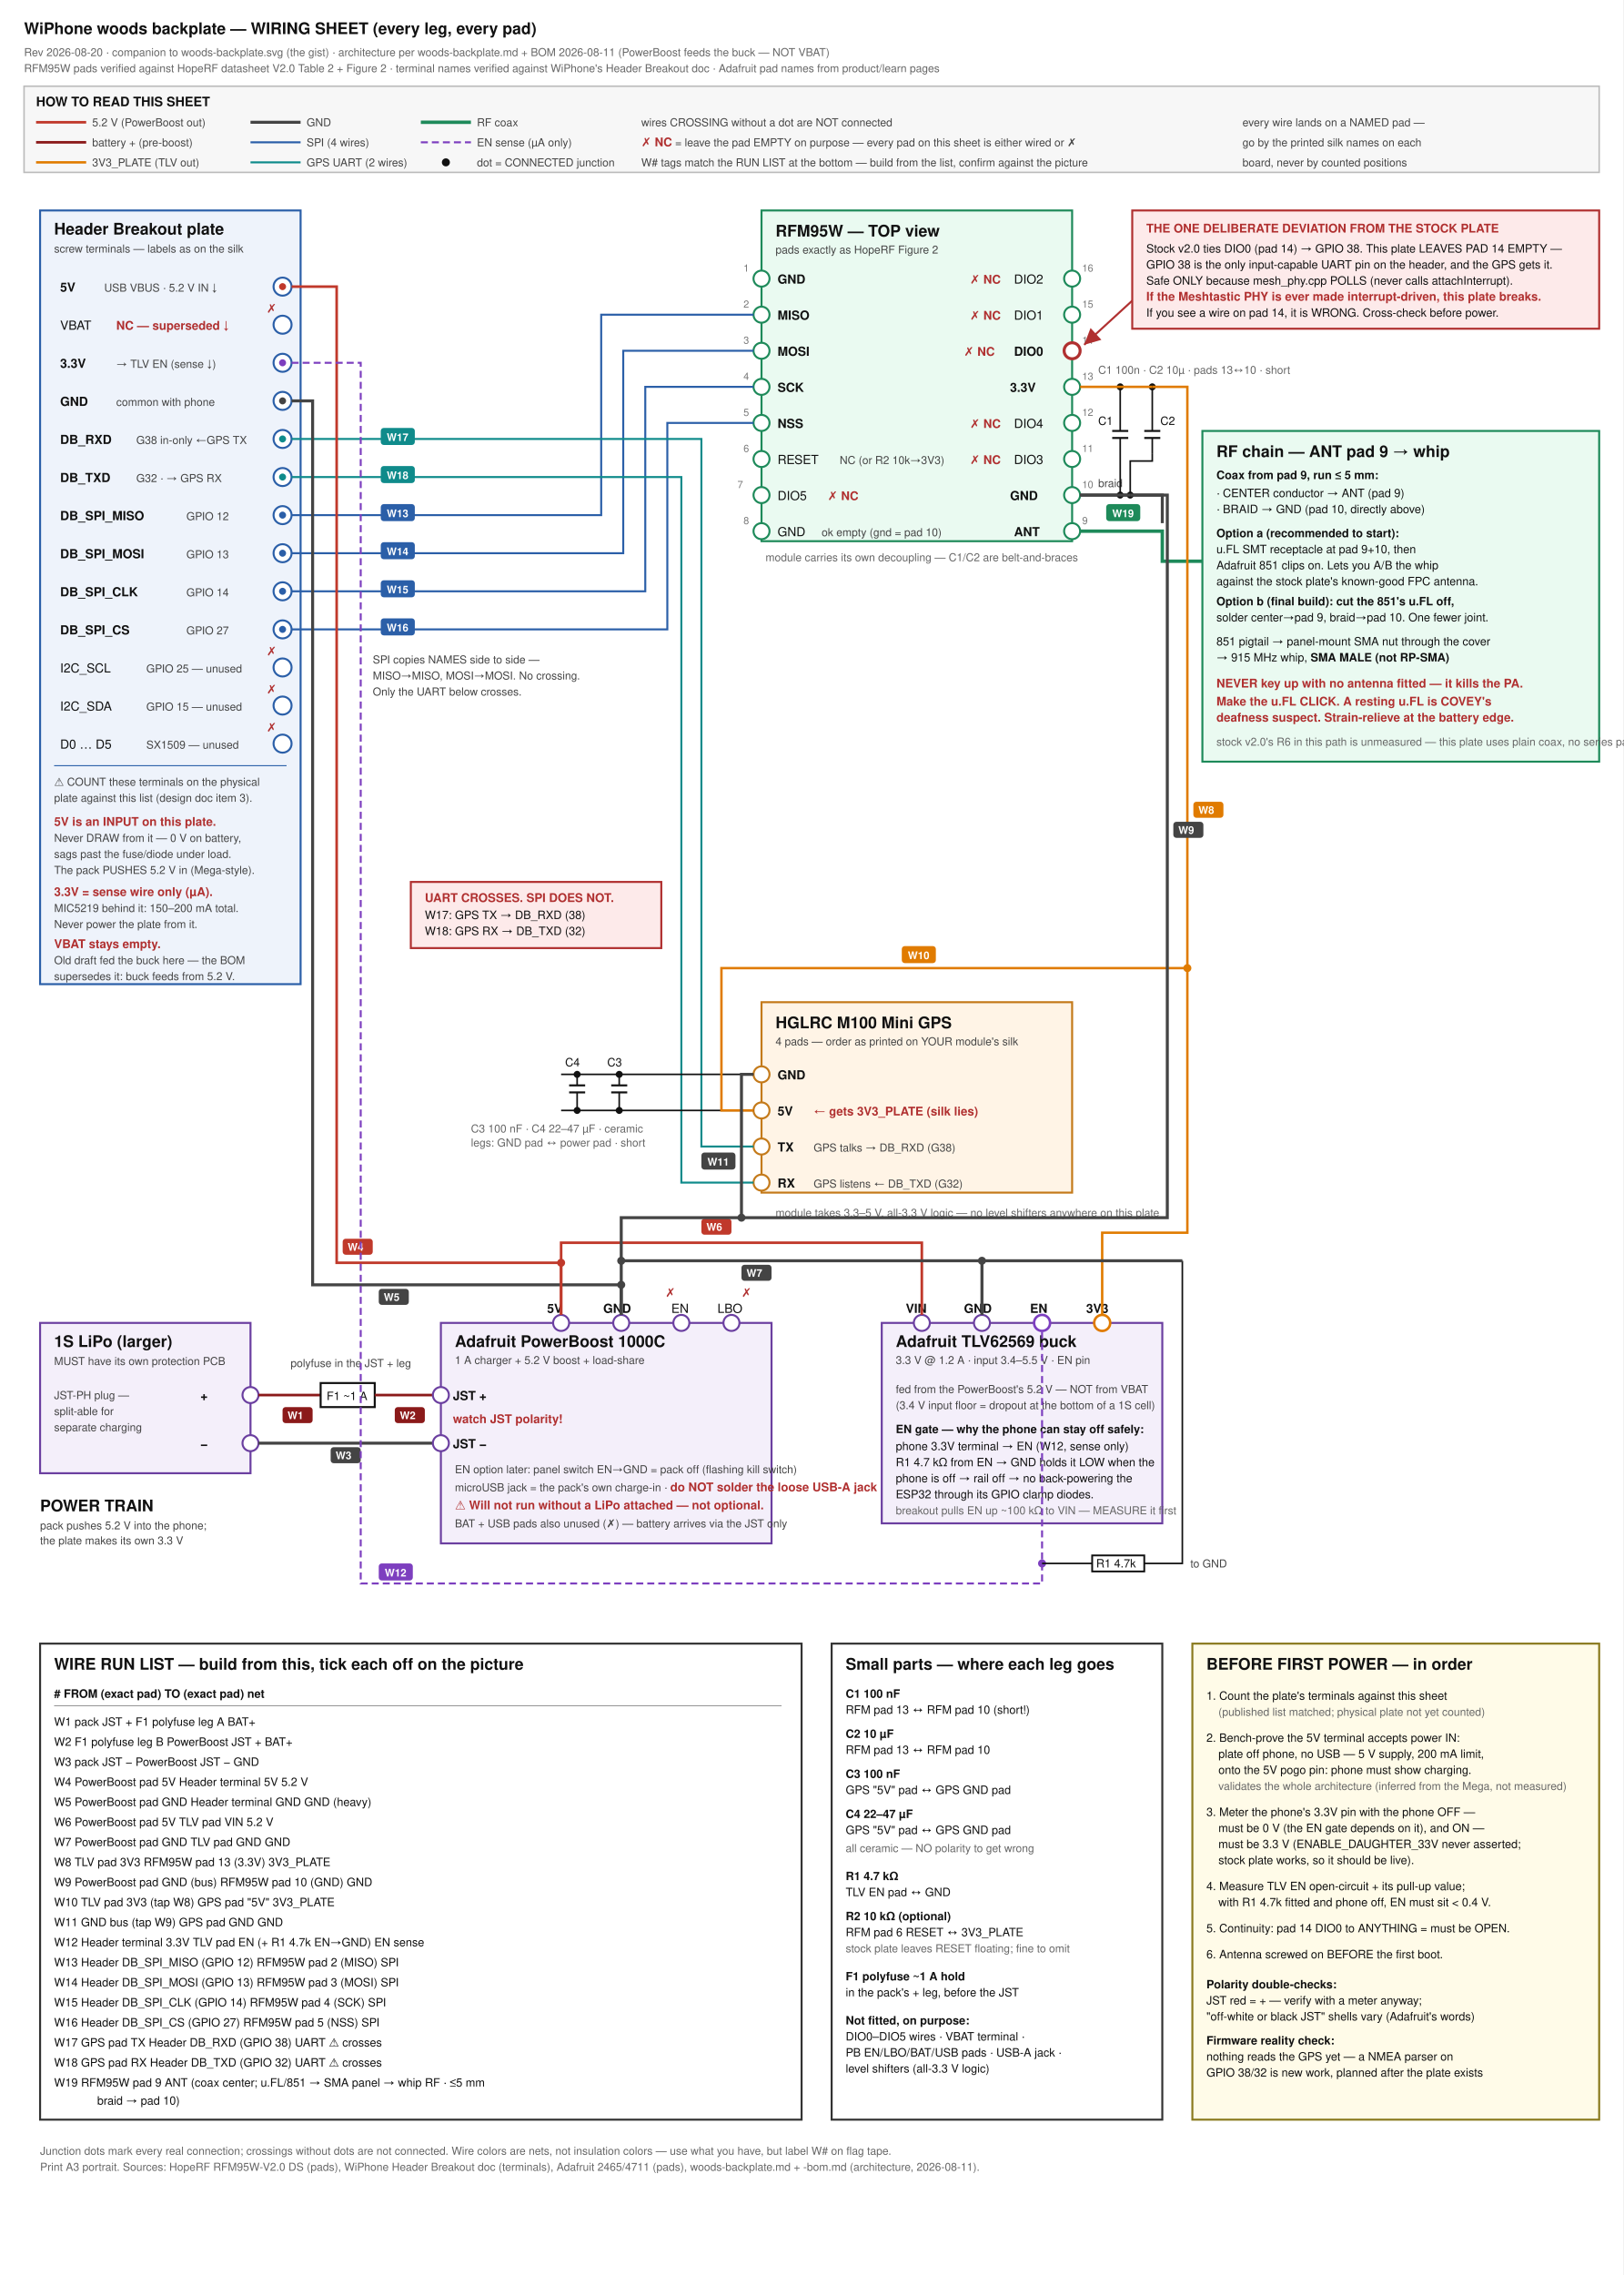
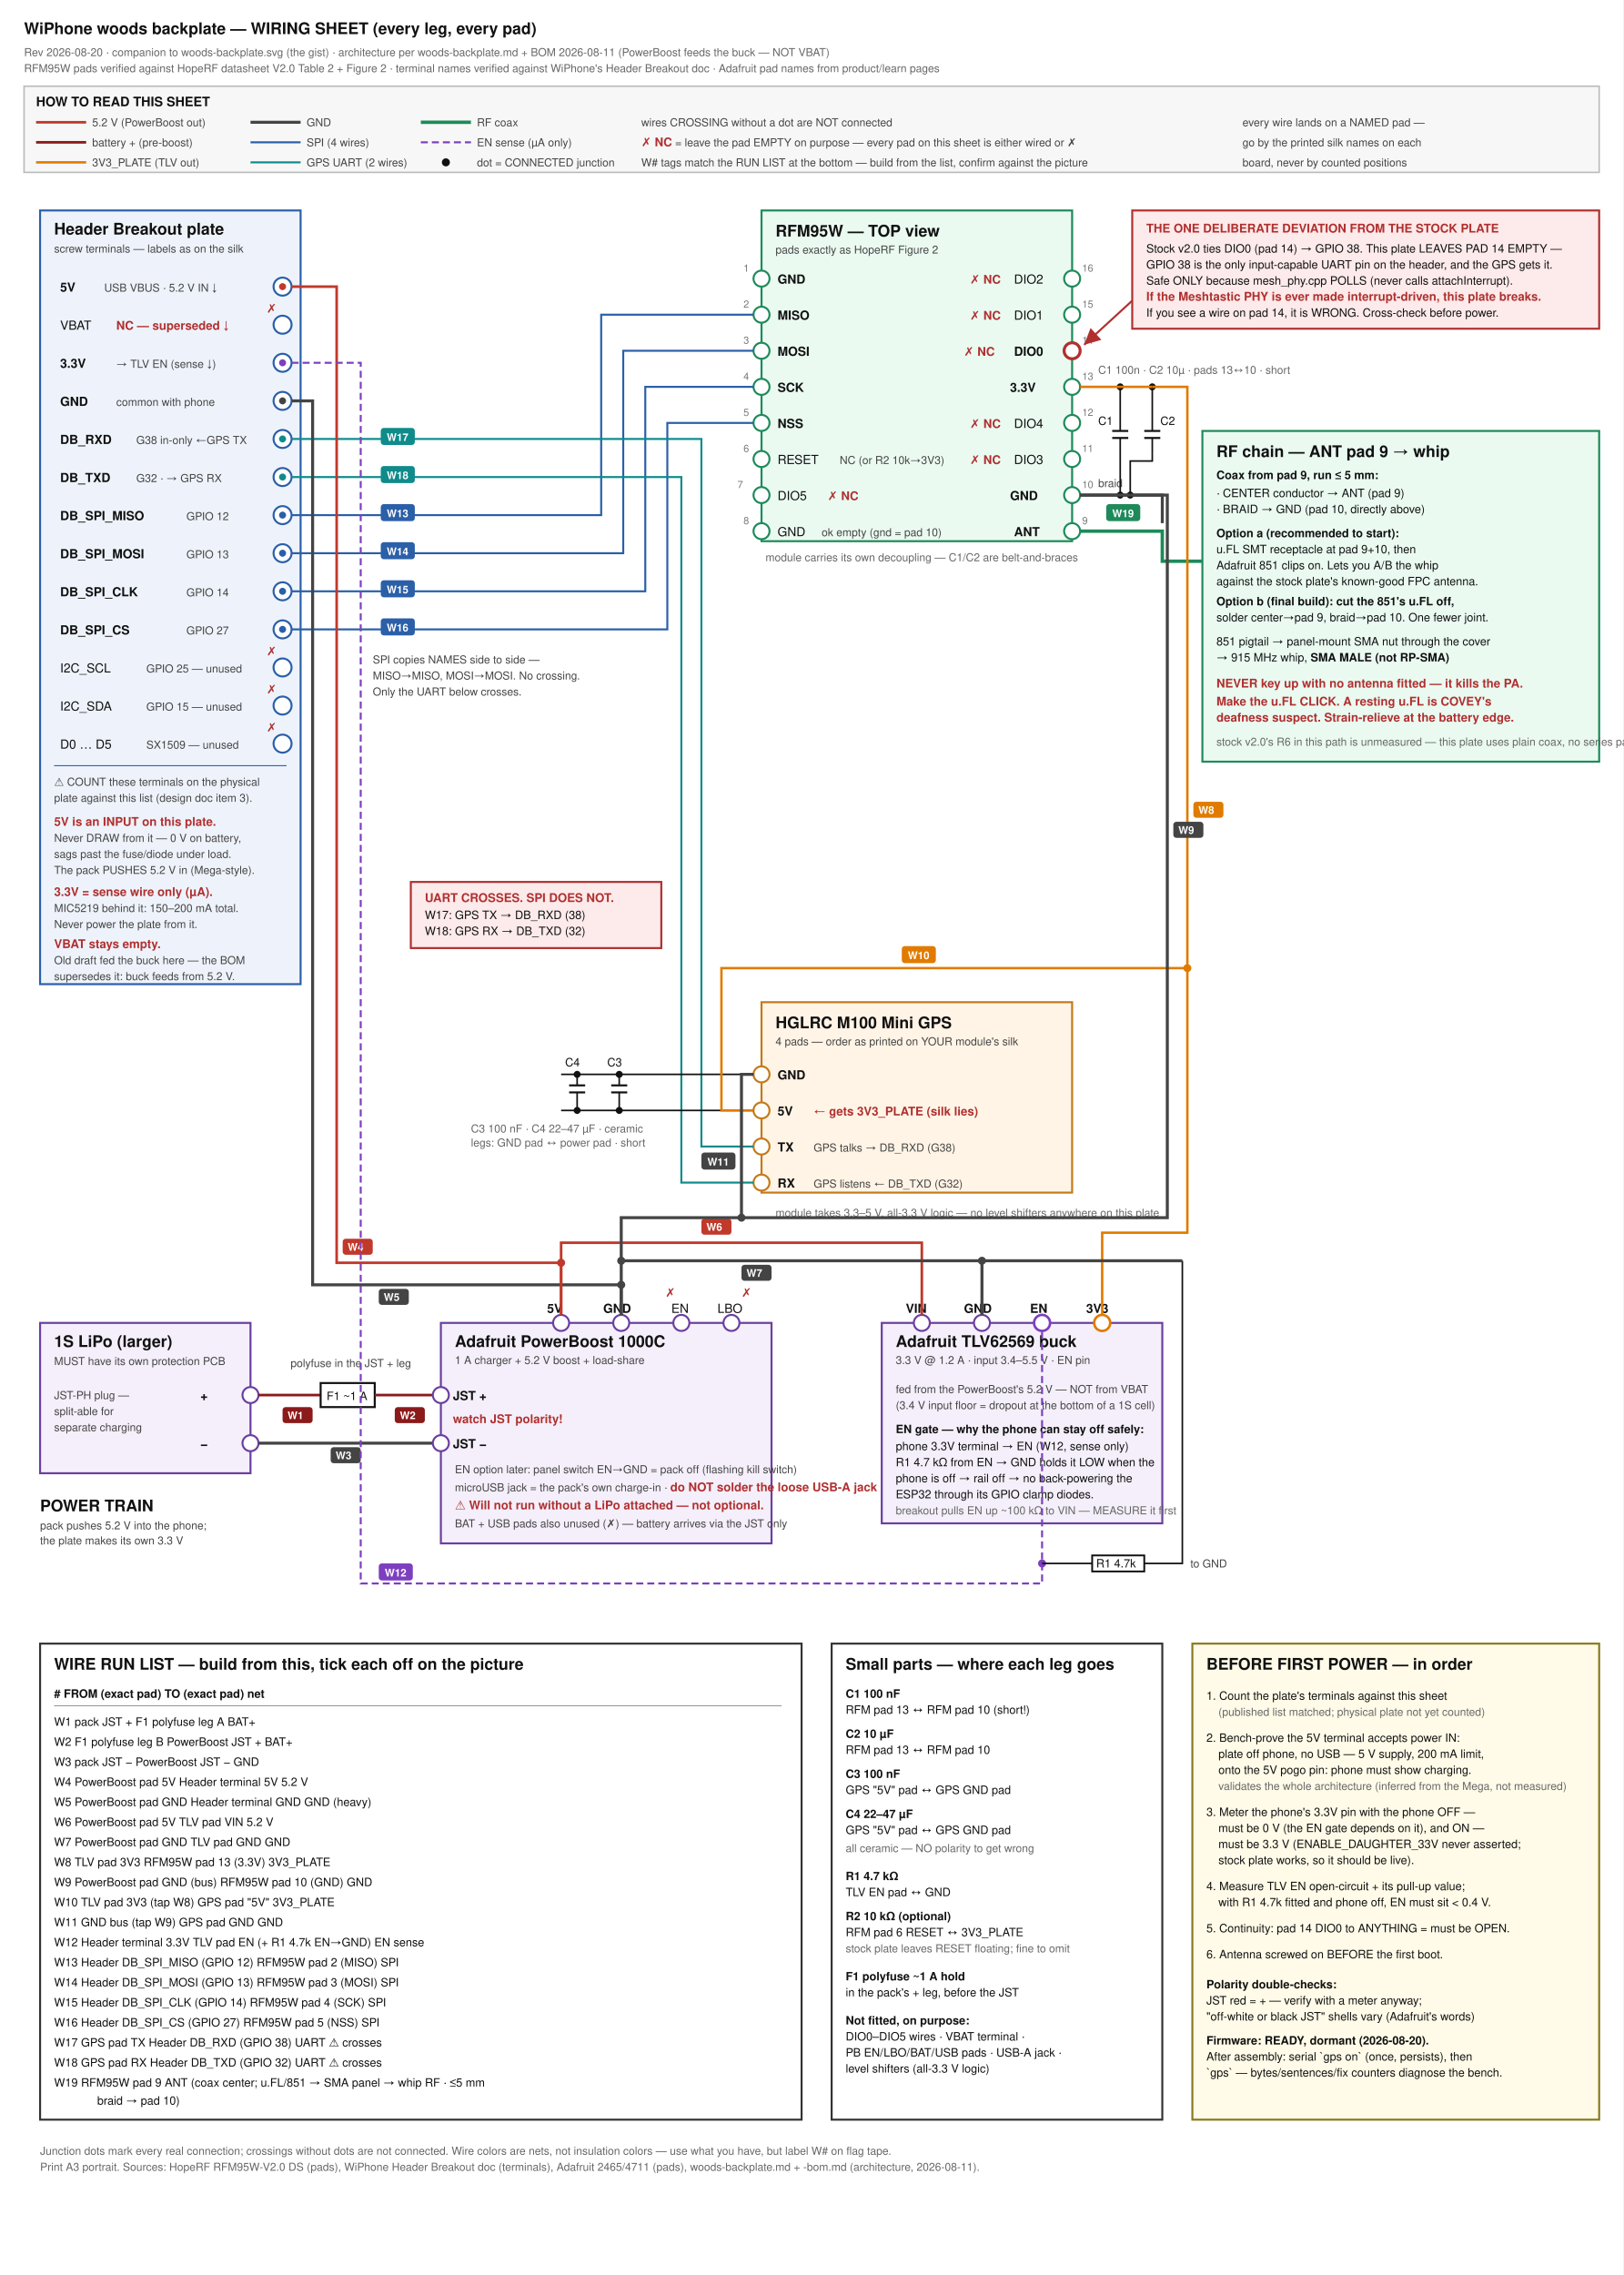
<svg xmlns="http://www.w3.org/2000/svg" viewBox="0 0 1620 2270" font-family="Helvetica,Arial,sans-serif">
  <style>
  .bg{fill:#ffffff}
  .box{fill:#fff;stroke:#333;stroke-width:2}
  .hdr{fill:#eef3fb;stroke:#2b5fa8;stroke-width:2}
  .rf{fill:#eafaf1;stroke:#1e8a5a;stroke-width:2}
  .gps{fill:#fff4e6;stroke:#c47a1a;stroke-width:2}
  .pwr{fill:#f4effa;stroke:#6b3fa0;stroke-width:2}
  .warn{fill:#fdeaea;stroke:#b03030;stroke-width:2}
  .chk{fill:#fffbe8;stroke:#8a7a1e;stroke-width:2}
  .tt{font-size:16px;font-weight:bold;fill:#111}
  .t{font-size:13px;fill:#111}
  .ts{font-size:11px;fill:#444}
  .tw{font-size:12px;fill:#b03030;font-weight:bold}
  .tk{font-size:11.5px;fill:#111}
  .note{font-size:11px;fill:#666}
  .pin{font-size:12.5px;fill:#111}
  .pinno{font-size:10px;fill:#777}
  .wtag{font-size:10.5px;font-weight:bold;fill:#fff}
  .nc{font-size:12px;font-weight:bold;fill:#b03030}
  /* nets */
  .w5v{stroke:#c0392b;stroke-width:2.6;fill:none}
  .wbat{stroke:#8b1a1a;stroke-width:2.6;fill:none}
  .w33{stroke:#e07b00;stroke-width:2.4;fill:none}
  .wgnd{stroke:#444;stroke-width:3;fill:none}
  .wspi{stroke:#2b5fa8;stroke-width:2;fill:none}
  .wuart{stroke:#0f8b8b;stroke-width:2;fill:none}
  .wrf{stroke:#1e8a5a;stroke-width:3.4;fill:none}
  .wen{stroke:#7d3fbf;stroke-width:2;fill:none;stroke-dasharray:7 4}
  .leg{stroke:#111;stroke-width:1.6;fill:none}
</style>
  <rect x="0" y="0" width="1620" height="2270" class="bg" />
  <text x="24" y="34" class="tt" font-size="21">WiPhone woods backplate — WIRING SHEET (every leg, every pad)</text>
  <text x="24" y="56" class="note">Rev 2026-08-20 · companion to woods-backplate.svg (the gist) · architecture per woods-backplate.md + BOM 2026-08-11 (PowerBoost feeds the buck — NOT VBAT)</text>
  <text x="24" y="72" class="note">RFM95W pads verified against HopeRF datasheet V2.0 Table 2 + Figure 2 · terminal names verified against WiPhone's Header Breakout doc · Adafruit pad names from product/learn pages</text>
  <rect x="24" y="86" width="1572" height="86" fill="#f7f7f7" stroke="#bbb" stroke-width="1.5" />
  <text x="36" y="106" class="t" font-weight="bold">HOW TO READ THIS SHEET</text>
  <line x1="36" y1="122" x2="86" y2="122" class="w5v" />
  <text x="92" y="126" class="ts">5.2 V (PowerBoost out)</text>
  <line x1="36" y1="142" x2="86" y2="142" class="wbat" />
  <text x="92" y="146" class="ts">battery + (pre-boost)</text>
  <line x1="36" y1="162" x2="86" y2="162" class="w33" />
  <text x="92" y="166" class="ts">3V3_PLATE (TLV out)</text>
  <line x1="250" y1="122" x2="300" y2="122" class="wgnd" />
  <text x="306" y="126" class="ts">GND</text>
  <line x1="250" y1="142" x2="300" y2="142" class="wspi" />
  <text x="306" y="146" class="ts">SPI (4 wires)</text>
  <line x1="250" y1="162" x2="300" y2="162" class="wuart" />
  <text x="306" y="166" class="ts">GPS UART (2 wires)</text>
  <line x1="420" y1="122" x2="470" y2="122" class="wrf" />
  <text x="476" y="126" class="ts">RF coax</text>
  <line x1="420" y1="142" x2="470" y2="142" class="wen" />
  <text x="476" y="146" class="ts">EN sense (µA only)</text>
  <circle cx="445" cy="162" r="4" fill="#111" />
  <text x="476" y="166" class="ts">dot = CONNECTED junction</text>
  <text x="640" y="126" class="ts">wires CROSSING without a dot are NOT connected</text>
  <text x="640" y="146" class="ts">
    <tspan class="nc">✗ NC</tspan> = leave the pad EMPTY on purpose — every pad on this sheet is either wired or ✗</text>
  <text x="640" y="166" class="ts">W# tags match the RUN LIST at the bottom — build from the list, confirm against the picture</text>
  <text x="1240" y="126" class="ts">every wire lands on a NAMED pad —</text>
  <text x="1240" y="146" class="ts">go by the printed silk names on each</text>
  <text x="1240" y="166" class="ts">board, never by counted positions</text>
  <rect x="40" y="210" width="260" height="772" class="hdr" />
  <text x="54" y="234" class="tt">Header Breakout plate</text>
  <text x="54" y="252" class="ts">screw terminals — labels as on the silk</text>
  <g>
    <circle cx="282" cy="286" r="9" fill="#fff" stroke="#2b5fa8" stroke-width="2" />
    <circle cx="282" cy="286" r="3.5" fill="#c0392b" />
    <text x="60" y="291" class="pin" font-weight="bold">5V</text>
    <text x="104" y="291" class="ts">USB VBUS · 5.2 V IN ↓</text>
    <circle cx="282" cy="324" r="9" fill="#fff" stroke="#2b5fa8" stroke-width="2" />
    <text x="266" y="312" class="nc">✗</text>
    <text x="60" y="329" class="pin">VBAT</text>
    <text x="116" y="329" class="tw">NC — superseded ↓</text>
    <circle cx="282" cy="362" r="9" fill="#fff" stroke="#2b5fa8" stroke-width="2" />
    <circle cx="282" cy="362" r="3.5" fill="#7d3fbf" />
    <text x="60" y="367" class="pin" font-weight="bold">3.3V</text>
    <text x="116" y="367" class="ts">→ TLV EN (sense ↓)</text>
    <circle cx="282" cy="400" r="9" fill="#fff" stroke="#2b5fa8" stroke-width="2" />
    <circle cx="282" cy="400" r="3.5" fill="#444" />
    <text x="60" y="405" class="pin" font-weight="bold">GND</text>
    <text x="116" y="405" class="ts">common with phone</text>
    <circle cx="282" cy="438" r="9" fill="#fff" stroke="#2b5fa8" stroke-width="2" />
    <circle cx="282" cy="438" r="3.5" fill="#0f8b8b" />
    <text x="60" y="443" class="pin" font-weight="bold">DB_RXD</text>
    <text x="136" y="443" class="ts">G38 in-only ←GPS TX</text>
    <circle cx="282" cy="476" r="9" fill="#fff" stroke="#2b5fa8" stroke-width="2" />
    <circle cx="282" cy="476" r="3.5" fill="#0f8b8b" />
    <text x="60" y="481" class="pin" font-weight="bold">DB_TXD</text>
    <text x="136" y="481" class="ts">G32 · → GPS RX</text>
    <circle cx="282" cy="514" r="9" fill="#fff" stroke="#2b5fa8" stroke-width="2" />
    <circle cx="282" cy="514" r="3.5" fill="#2b5fa8" />
    <text x="60" y="519" class="pin" font-weight="bold">DB_SPI_MISO</text>
    <text x="186" y="519" class="ts">GPIO 12</text>
    <circle cx="282" cy="552" r="9" fill="#fff" stroke="#2b5fa8" stroke-width="2" />
    <circle cx="282" cy="552" r="3.5" fill="#2b5fa8" />
    <text x="60" y="557" class="pin" font-weight="bold">DB_SPI_MOSI</text>
    <text x="186" y="557" class="ts">GPIO 13</text>
    <circle cx="282" cy="590" r="9" fill="#fff" stroke="#2b5fa8" stroke-width="2" />
    <circle cx="282" cy="590" r="3.5" fill="#2b5fa8" />
    <text x="60" y="595" class="pin" font-weight="bold">DB_SPI_CLK</text>
    <text x="186" y="595" class="ts">GPIO 14</text>
    <circle cx="282" cy="628" r="9" fill="#fff" stroke="#2b5fa8" stroke-width="2" />
    <circle cx="282" cy="628" r="3.5" fill="#2b5fa8" />
    <text x="60" y="633" class="pin" font-weight="bold">DB_SPI_CS</text>
    <text x="186" y="633" class="ts">GPIO 27</text>
    <circle cx="282" cy="666" r="9" fill="#fff" stroke="#2b5fa8" stroke-width="2" />
    <text x="266" y="654" class="nc">✗</text>
    <text x="60" y="671" class="pin">I2C_SCL</text>
    <text x="146" y="671" class="ts">GPIO 25 — unused</text>
    <circle cx="282" cy="704" r="9" fill="#fff" stroke="#2b5fa8" stroke-width="2" />
    <text x="266" y="692" class="nc">✗</text>
    <text x="60" y="709" class="pin">I2C_SDA</text>
    <text x="146" y="709" class="ts">GPIO 15 — unused</text>
    <circle cx="282" cy="742" r="9" fill="#fff" stroke="#2b5fa8" stroke-width="2" />
    <text x="266" y="730" class="nc">✗</text>
    <text x="60" y="747" class="pin">D0 … D5</text>
    <text x="146" y="747" class="ts">SX1509 — unused</text>
  </g>
  <line x1="54" y1="764" x2="286" y2="764" stroke="#2b5fa8" stroke-width="1" />
  <text x="54" y="784" class="ts">⚠ COUNT these terminals on the physical</text>
  <text x="54" y="800" class="ts">plate against this list (design doc item 3).</text>
  <text x="54" y="824" class="tw">5V is an INPUT on this plate.</text>
  <text x="54" y="840" class="ts">Never DRAW from it — 0 V on battery,</text>
  <text x="54" y="856" class="ts">sags past the fuse/diode under load.</text>
  <text x="54" y="872" class="ts">The pack PUSHES 5.2 V in (Mega-style).</text>
  <text x="54" y="894" class="tw">3.3V = sense wire only (µA).</text>
  <text x="54" y="910" class="ts">MIC5219 behind it: 150–200 mA total.</text>
  <text x="54" y="926" class="ts">Never power the plate from it.</text>
  <text x="54" y="946" class="tw">VBAT stays empty.</text>
  <text x="54" y="962" class="ts">Old draft fed the buck here — the BOM</text>
  <text x="54" y="978" class="ts">supersedes it: buck feeds from 5.2 V.</text>
  <rect x="760" y="210" width="310" height="330" class="rf" />
  <text x="774" y="236" class="tt">RFM95W — TOP view</text>
  <text x="774" y="253" class="ts">pads exactly as HopeRF Figure 2</text>
  <g>
    <circle cx="760" cy="278" r="8" fill="#fff" stroke="#1e8a5a" stroke-width="2" />
    <text x="742" y="271" class="pinno">1</text>
    <text x="776" y="283" class="pin" font-weight="bold">GND</text>
    <circle cx="760" cy="314" r="8" fill="#fff" stroke="#1e8a5a" stroke-width="2" />
    <text x="742" y="307" class="pinno">2</text>
    <text x="776" y="319" class="pin" font-weight="bold">MISO</text>
    <circle cx="760" cy="350" r="8" fill="#fff" stroke="#1e8a5a" stroke-width="2" />
    <text x="742" y="343" class="pinno">3</text>
    <text x="776" y="355" class="pin" font-weight="bold">MOSI</text>
    <circle cx="760" cy="386" r="8" fill="#fff" stroke="#1e8a5a" stroke-width="2" />
    <text x="742" y="379" class="pinno">4</text>
    <text x="776" y="391" class="pin" font-weight="bold">SCK</text>
    <circle cx="760" cy="422" r="8" fill="#fff" stroke="#1e8a5a" stroke-width="2" />
    <text x="742" y="415" class="pinno">5</text>
    <text x="776" y="427" class="pin" font-weight="bold">NSS</text>
    <circle cx="760" cy="458" r="8" fill="#fff" stroke="#1e8a5a" stroke-width="2" />
    <text x="742" y="451" class="pinno">6</text>
    <text x="776" y="463" class="pin">RESET</text>
    <text x="838" y="463" class="ts">NC (or R2 10k→3V3)</text>
    <circle cx="760" cy="494" r="8" fill="#fff" stroke="#1e8a5a" stroke-width="2" />
    <text x="736" y="487" class="pinno">7</text>
    <text x="776" y="499" class="pin">DIO5</text>
    <text x="826" y="499" class="nc">✗ NC</text>
    <circle cx="760" cy="530" r="8" fill="#fff" stroke="#1e8a5a" stroke-width="2" />
    <text x="742" y="523" class="pinno">8</text>
    <text x="776" y="535" class="pin">GND</text>
    <text x="820" y="535" class="ts">ok empty (gnd = pad 10)</text>
  </g>
  <g>
    <circle cx="1070" cy="278" r="8" fill="#fff" stroke="#1e8a5a" stroke-width="2" />
    <text x="1080" y="271" class="pinno">16</text>
    <text x="1012" y="283" class="pin">DIO2</text>
    <text x="968" y="283" class="nc">✗ NC</text>
    <circle cx="1070" cy="314" r="8" fill="#fff" stroke="#1e8a5a" stroke-width="2" />
    <text x="1080" y="307" class="pinno">15</text>
    <text x="1012" y="319" class="pin">DIO1</text>
    <text x="968" y="319" class="nc">✗ NC</text>
    <circle cx="1070" cy="350" r="8" fill="#fff" stroke="#b03030" stroke-width="3" />
    <text x="1080" y="343" class="pinno">14</text>
    <text x="1012" y="355" class="pin" font-weight="bold" fill="#b03030">DIO0</text>
    <text x="962" y="355" class="nc">✗ NC</text>
    <circle cx="1070" cy="386" r="8" fill="#fff" stroke="#1e8a5a" stroke-width="2" />
    <text x="1080" y="379" class="pinno">13</text>
    <text x="1008" y="391" class="pin" font-weight="bold">3.3V</text>
    <circle cx="1070" cy="422" r="8" fill="#fff" stroke="#1e8a5a" stroke-width="2" />
    <text x="1080" y="415" class="pinno">12</text>
    <text x="1012" y="427" class="pin">DIO4</text>
    <text x="968" y="427" class="nc">✗ NC</text>
    <circle cx="1070" cy="458" r="8" fill="#fff" stroke="#1e8a5a" stroke-width="2" />
    <text x="1080" y="451" class="pinno">11</text>
    <text x="1012" y="463" class="pin">DIO3</text>
    <text x="968" y="463" class="nc">✗ NC</text>
    <circle cx="1070" cy="494" r="8" fill="#fff" stroke="#1e8a5a" stroke-width="2" />
    <text x="1080" y="487" class="pinno">10</text>
    <text x="1008" y="499" class="pin" font-weight="bold">GND</text>
    <circle cx="1070" cy="530" r="8" fill="#fff" stroke="#1e8a5a" stroke-width="2" />
    <text x="1080" y="523" class="pinno">9</text>
    <text x="1012" y="535" class="pin" font-weight="bold">ANT</text>
  </g>
  <text x="764" y="560" class="note">module carries its own decoupling — C1/C2 are belt-and-braces</text>
  <rect x="1130" y="210" width="466" height="118" class="warn" />
  <text x="1144" y="232" class="tw">THE ONE DELIBERATE DEVIATION FROM THE STOCK PLATE</text>
  <text x="1144" y="252" class="tk">Stock v2.0 ties DIO0 (pad 14) → GPIO 38. This plate LEAVES PAD 14 EMPTY —</text>
  <text x="1144" y="268" class="tk">GPIO 38 is the only input-capable UART pin on the header, and the GPS gets it.</text>
  <text x="1144" y="284" class="tk">Safe ONLY because mesh_phy.cpp POLLS (never calls attachInterrupt).</text>
  <text x="1144" y="300" class="tw">If the Meshtastic PHY is ever made interrupt-driven, this plate breaks.</text>
  <text x="1144" y="316" class="tk">If you see a wire on pad 14, it is WRONG. Cross-check before power.</text>
  <path d="M1130 300 L1082 344" stroke="#b03030" stroke-width="2" fill="none" marker-end="url(#arr)" />
  <defs>
    <marker id="arr" markerWidth="10" markerHeight="8" refX="8" refY="4" orient="auto">
      <path d="M0,0 L8,4 L0,8 z" fill="#b03030" />
    </marker>
  </defs>
  <g>
    <polyline class="wspi" points="291,514 600,514 600,314 752,314" />
    <polyline class="wspi" points="291,552 622,552 622,350 752,350" />
    <polyline class="wspi" points="291,590 644,590 644,386 752,386" />
    <polyline class="wspi" points="291,628 666,628 666,422 752,422" />
    <rect x="380" y="503" width="34" height="17" rx="3" fill="#2b5fa8" />
    <text x="386" y="516" class="wtag">W13</text>
    <rect x="380" y="541" width="34" height="17" rx="3" fill="#2b5fa8" />
    <text x="386" y="554" class="wtag">W14</text>
    <rect x="380" y="579" width="34" height="17" rx="3" fill="#2b5fa8" />
    <text x="386" y="592" class="wtag">W15</text>
    <rect x="380" y="617" width="34" height="17" rx="3" fill="#2b5fa8" />
    <text x="386" y="630" class="wtag">W16</text>
    <text x="372" y="662" class="ts">SPI copies NAMES side to side —</text>
    <text x="372" y="678" class="ts">MISO→MISO, MOSI→MOSI. No crossing.</text>
    <text x="372" y="694" class="ts">Only the UART below crosses.</text>
  </g>
  <rect x="760" y="1000" width="310" height="190" class="gps" />
  <text x="774" y="1026" class="tt">HGLRC M100 Mini GPS</text>
  <text x="774" y="1043" class="ts">4 pads — order as printed on YOUR module's silk</text>
  <g>
    <circle cx="760" cy="1072" r="8" fill="#fff" stroke="#c47a1a" stroke-width="2" />
    <text x="776" y="1077" class="pin" font-weight="bold">GND</text>
    <circle cx="760" cy="1108" r="8" fill="#fff" stroke="#c47a1a" stroke-width="2" />
    <text x="776" y="1113" class="pin" font-weight="bold">5V</text>
    <text x="812" y="1113" class="tw">← gets 3V3_PLATE (silk lies)</text>
    <circle cx="760" cy="1144" r="8" fill="#fff" stroke="#c47a1a" stroke-width="2" />
    <text x="776" y="1149" class="pin" font-weight="bold">TX</text>
    <text x="812" y="1149" class="ts">GPS talks → DB_RXD (G38)</text>
    <circle cx="760" cy="1180" r="8" fill="#fff" stroke="#c47a1a" stroke-width="2" />
    <text x="776" y="1185" class="pin" font-weight="bold">RX</text>
    <text x="812" y="1185" class="ts">GPS listens ← DB_TXD (G32)</text>
  </g>
  <text x="774" y="1214" class="note">module takes 3.3–5 V, all-3.3 V logic — no level shifters anywhere on this plate</text>
  <g>
    <polyline class="wuart" points="291,438 700,438 700,1144 752,1144" />
    <polyline class="wuart" points="291,476 680,476 680,1180 752,1180" />
    <rect x="380" y="427" width="34" height="17" rx="3" fill="#0f8b8b" />
    <text x="386" y="440" class="wtag">W17</text>
    <rect x="380" y="465" width="34" height="17" rx="3" fill="#0f8b8b" />
    <text x="386" y="478" class="wtag">W18</text>
    <rect x="410" y="880" width="250" height="66" class="warn" />
    <text x="424" y="900" class="tw">UART CROSSES. SPI DOES NOT.</text>
    <text x="424" y="917" class="tk">W17: GPS TX → DB_RXD (38)</text>
    <text x="424" y="933" class="tk">W18: GPS RX → DB_TXD (32)</text>
  </g>
  <g>
    <line x1="752" y1="1072" x2="560" y2="1072" class="leg" />
    <line x1="752" y1="1108" x2="560" y2="1108" class="leg" />
    <line x1="618" y1="1072" x2="618" y2="1083" class="leg" />
    <line x1="610" y1="1083" x2="626" y2="1083" stroke="#111" stroke-width="2" />
    <line x1="610" y1="1090" x2="626" y2="1090" stroke="#111" stroke-width="2" />
    <line x1="618" y1="1090" x2="618" y2="1108" class="leg" />
    <text x="606" y="1064" class="tk">C3</text>
    <line x1="576" y1="1072" x2="576" y2="1083" class="leg" />
    <line x1="568" y1="1083" x2="584" y2="1083" stroke="#111" stroke-width="2" />
    <line x1="568" y1="1090" x2="584" y2="1090" stroke="#111" stroke-width="2" />
    <line x1="576" y1="1090" x2="576" y2="1108" class="leg" />
    <text x="564" y="1064" class="tk">C4</text>
    <circle cx="618" cy="1072" r="3.5" fill="#111" />
    <circle cx="618" cy="1108" r="3.5" fill="#111" />
    <circle cx="576" cy="1072" r="3.5" fill="#111" />
    <circle cx="576" cy="1108" r="3.5" fill="#111" />
    <text x="470" y="1130" class="note">C3 100 nF · C4 22–47 µF · ceramic</text>
    <text x="470" y="1144" class="note">legs: GND pad ↔ power pad · short</text>
  </g>
  <rect x="1200" y="430" width="396" height="330" class="rf" />
  <text x="1214" y="456" class="tt">RF chain — ANT pad 9 → whip</text>
  <text x="1214" y="478" class="tk" font-weight="bold">Coax from pad 9, run ≤ 5 mm:</text>
  <text x="1214" y="496" class="tk">· CENTER conductor → ANT (pad 9)</text>
  <text x="1214" y="512" class="tk">· BRAID → GND (pad 10, directly above)</text>
  <text x="1214" y="536" class="tk" font-weight="bold">Option a (recommended to start):</text>
  <text x="1214" y="552" class="tk">u.FL SMT receptacle at pad 9+10, then</text>
  <text x="1214" y="568" class="tk">Adafruit 851 clips on. Lets you A/B the whip</text>
  <text x="1214" y="584" class="tk">against the stock plate's known-good FPC antenna.</text>
  <text x="1214" y="604" class="tk" font-weight="bold">Option b (final build): cut the 851's u.FL off,</text>
  <text x="1214" y="620" class="tk">solder center→pad 9, braid→pad 10. One fewer joint.</text>
  <text x="1214" y="644" class="tk">851 pigtail → panel-mount SMA nut through the cover</text>
  <text x="1214" y="660" class="tk">→ 915 MHz whip, <tspan font-weight="bold">SMA MALE (not RP-SMA)</tspan>
  </text>
  <text x="1214" y="686" class="tw">NEVER key up with no antenna fitted — it kills the PA.</text>
  <text x="1214" y="704" class="tw">Make the u.FL CLICK. A resting u.FL is COVEY's</text>
  <text x="1214" y="720" class="tw">deafness suspect. Strain-relieve at the battery edge.</text>
  <text x="1214" y="744" class="note">stock v2.0's R6 in this path is unmeasured — this plate uses plain coax, no series part</text>
  <polyline class="wrf" points="1078,530 1160,530 1160,560 1200,560" />
  <rect x="1104" y="503" width="34" height="17" rx="3" fill="#1e8a5a" />
  <text x="1110" y="516" class="wtag">W19</text>
  <polyline class="wgnd" points="1078,494 1160,494 1160,522" />
  <text x="1096" y="486" class="ts">braid</text>
  <g>
    <line x1="1078" y1="386" x2="1150" y2="386" class="leg" />
    <line x1="1078" y1="494" x2="1128" y2="494" class="leg" />
    <line x1="1118" y1="386" x2="1118" y2="430" class="leg" />
    <line x1="1110" y1="430" x2="1126" y2="430" stroke="#111" stroke-width="2" />
    <line x1="1110" y1="437" x2="1126" y2="437" stroke="#111" stroke-width="2" />
    <line x1="1118" y1="437" x2="1118" y2="494" class="leg" />
    <text x="1096" y="424" class="tk">C1</text>
    <line x1="1150" y1="386" x2="1150" y2="430" class="leg" />
    <line x1="1142" y1="430" x2="1158" y2="430" stroke="#111" stroke-width="2" />
    <line x1="1142" y1="437" x2="1158" y2="437" stroke="#111" stroke-width="2" />
    <line x1="1150" y1="437" x2="1150" y2="453" class="leg" />
    <polyline class="leg" points="1150,453 1150,460 1128,460 1128,494" />
    <text x="1158" y="424" class="tk">C2</text>
    <circle cx="1118" cy="386" r="3.5" fill="#111" />
    <circle cx="1150" cy="386" r="3.5" fill="#111" />
    <circle cx="1118" cy="494" r="3.5" fill="#111" />
    <circle cx="1128" cy="494" r="3.5" fill="#111" />
    <text x="1096" y="373" class="note">C1 100n · C2 10µ · pads 13↔10 · short</text>
  </g>
  <rect x="40" y="1320" width="210" height="150" class="pwr" />
  <text x="54" y="1344" class="tt">1S LiPo (larger)</text>
  <text x="54" y="1362" class="ts">MUST have its own protection PCB</text>
  <circle cx="250" cy="1392" r="8" fill="#fff" stroke="#6b3fa0" stroke-width="2" />
  <text x="200" y="1397" class="pin" font-weight="bold" fill="#8b1a1a">+</text>
  <circle cx="250" cy="1440" r="8" fill="#fff" stroke="#6b3fa0" stroke-width="2" />
  <text x="200" y="1445" class="pin" font-weight="bold">−</text>
  <text x="54" y="1396" class="ts">JST-PH plug —</text>
  <text x="54" y="1412" class="ts">split-able for</text>
  <text x="54" y="1428" class="ts">separate charging</text>
  <text x="40" y="1508" class="tt">POWER TRAIN</text>
  <text x="40" y="1526" class="ts">pack pushes 5.2 V into the phone;</text>
  <text x="40" y="1541" class="ts">the plate makes its own 3.3 V</text>
  <g>
    <polyline class="wbat" points="258,1392 320,1392" />
    <rect x="320" y="1380" width="54" height="24" fill="#fff" stroke="#111" stroke-width="2" />
    <text x="326" y="1397" class="tk">F1 ~1 A</text>
    <polyline class="wbat" points="374,1392 440,1392" />
    <text x="290" y="1364" class="ts">polyfuse in the JST + leg</text>
    <rect x="282" y="1404" width="30" height="16" rx="3" fill="#8b1a1a" />
    <text x="287" y="1416" class="wtag">W1</text>
    <rect x="394" y="1404" width="30" height="16" rx="3" fill="#8b1a1a" />
    <text x="399" y="1416" class="wtag">W2</text>
  </g>
  <polyline class="wgnd" points="258,1440 440,1440" />
  <rect x="330" y="1444" width="30" height="16" rx="3" fill="#444" />
  <text x="335" y="1456" class="wtag">W3</text>
  <rect x="440" y="1320" width="330" height="220" class="pwr" />
  <text x="454" y="1344" class="tt">Adafruit PowerBoost 1000C</text>
  <text x="454" y="1361" class="ts">1 A charger + 5.2 V boost + load-share</text>
  <circle cx="440" cy="1392" r="8" fill="#fff" stroke="#6b3fa0" stroke-width="2" />
  <text x="452" y="1397" class="pin" font-weight="bold">JST +</text>
  <circle cx="440" cy="1440" r="8" fill="#fff" stroke="#6b3fa0" stroke-width="2" />
  <text x="452" y="1445" class="pin" font-weight="bold">JST −</text>
  <text x="452" y="1420" class="tw">watch JST polarity!</text>
  <circle cx="560" cy="1320" r="8" fill="#fff" stroke="#6b3fa0" stroke-width="2" />
  <text x="546" y="1310" class="pin" font-weight="bold">5V</text>
  <circle cx="620" cy="1320" r="8" fill="#fff" stroke="#6b3fa0" stroke-width="2" />
  <text x="602" y="1310" class="pin" font-weight="bold">GND</text>
  <circle cx="680" cy="1320" r="8" fill="#fff" stroke="#6b3fa0" stroke-width="2" />
  <text x="670" y="1310" class="pin">EN</text>
  <text x="664" y="1294" class="nc">✗</text>
  <circle cx="730" cy="1320" r="8" fill="#fff" stroke="#6b3fa0" stroke-width="2" />
  <text x="716" y="1310" class="pin">LBO</text>
  <text x="740" y="1294" class="nc">✗</text>
  <text x="454" y="1470" class="ts">EN option later: panel switch EN→GND = pack off (flashing kill switch)</text>
  <text x="454" y="1488" class="ts">microUSB jack = the pack's own charge-in · <tspan class="tw">do NOT solder the loose USB-A jack</tspan>
  </text>
  <text x="454" y="1506" class="tw">⚠ Will not run without a LiPo attached — not optional.</text>
  <text x="454" y="1524" class="ts">BAT + USB pads also unused (✗) — battery arrives via the JST only</text>
  <rect x="880" y="1320" width="280" height="200" class="pwr" />
  <text x="894" y="1344" class="tt">Adafruit TLV62569 buck</text>
  <text x="894" y="1361" class="ts">3.3 V @ 1.2 A · input 3.4–5.5 V · EN pin</text>
  <circle cx="920" cy="1320" r="8" fill="#fff" stroke="#6b3fa0" stroke-width="2" />
  <text x="904" y="1310" class="pin" font-weight="bold">VIN</text>
  <circle cx="980" cy="1320" r="8" fill="#fff" stroke="#6b3fa0" stroke-width="2" />
  <text x="962" y="1310" class="pin" font-weight="bold">GND</text>
  <circle cx="1040" cy="1320" r="8" fill="#fff" stroke="#7d3fbf" stroke-width="2.5" />
  <text x="1028" y="1310" class="pin" font-weight="bold">EN</text>
  <circle cx="1100" cy="1320" r="8" fill="#fff" stroke="#e07b00" stroke-width="2.5" />
  <text x="1084" y="1310" class="pin" font-weight="bold">3V3</text>
  <text x="894" y="1390" class="ts">fed from the PowerBoost's 5.2 V — NOT from VBAT</text>
  <text x="894" y="1406" class="ts">(3.4 V input floor = dropout at the bottom of a 1S cell)</text>
  <text x="894" y="1430" class="tk" font-weight="bold">EN gate — why the phone can stay off safely:</text>
  <text x="894" y="1447" class="tk">phone 3.3V terminal → EN (W12, sense only)</text>
  <text x="894" y="1463" class="tk">R1 4.7 kΩ from EN → GND holds it LOW when the</text>
  <text x="894" y="1479" class="tk">phone is off → rail off → no back-powering the</text>
  <text x="894" y="1495" class="tk">ESP32 through its GPIO clamp diodes.</text>
  <text x="894" y="1511" class="note">breakout pulls EN up ~100 kΩ to VIN — MEASURE it first</text>
  <polyline class="w5v" points="560,1312 560,1260 336,1260 336,286 291,286" />
  <rect x="342" y="1236" width="30" height="16" rx="3" fill="#c0392b" />
  <text x="347" y="1248" class="wtag">W4</text>
  <polyline class="wgnd" points="620,1312 620,1282 312,1282 312,400 291,400" />
  <rect x="378" y="1286" width="30" height="16" rx="3" fill="#444" />
  <text x="383" y="1298" class="wtag">W5</text>
  <polyline class="w5v" points="560,1312 560,1240 920,1240 920,1312" />
  <rect x="700" y="1216" width="30" height="16" rx="3" fill="#c0392b" />
  <text x="705" y="1228" class="wtag">W6</text>
  <circle cx="560" cy="1260" r="4" fill="#c0392b" />
  <polyline class="wgnd" points="620,1312 620,1258 980,1258 980,1312" />
  <rect x="740" y="1262" width="30" height="16" rx="3" fill="#444" />
  <text x="745" y="1274" class="wtag">W7</text>
  <circle cx="620" cy="1282" r="4" fill="#444" />
  <polyline class="w33" points="1100,1312 1100,1230 1185,1230 1185,386 1150,386" />
  <line x1="1150" y1="386" x2="1078" y2="386" class="w33" />
  <rect x="1191" y="800" width="30" height="16" rx="3" fill="#e07b00" />
  <text x="1196" y="812" class="wtag">W8</text>
  <polyline class="w33" points="1185,966 720,966 720,1108 752,1108" />
  <circle cx="1185" cy="966" r="4" fill="#e07b00" />
  <rect x="900" y="944" width="34" height="17" rx="3" fill="#e07b00" />
  <text x="906" y="957" class="wtag">W10</text>
  <polyline class="wgnd" points="620,1258 620,1215 1165,1215 1165,494 1128,494" />
  <line x1="1128" y1="494" x2="1078" y2="494" class="wgnd" />
  <circle cx="620" cy="1258" r="4" fill="#444" />
  <rect x="1171" y="820" width="30" height="16" rx="3" fill="#444" />
  <text x="1176" y="832" class="wtag">W9</text>
  <polyline class="wgnd" points="740,1215 740,1072 752,1072" />
  <circle cx="740" cy="1215" r="4" fill="#444" />
  <rect x="700" y="1150" width="34" height="17" rx="3" fill="#444" />
  <text x="706" y="1163" class="wtag">W11</text>
  <polyline class="wen" points="291,362 360,362 360,1580 1040,1580 1040,1328" />
  <rect x="378" y="1560" width="34" height="17" rx="3" fill="#7d3fbf" />
  <text x="384" y="1573" class="wtag">W12</text>
  <circle cx="1040" cy="1560" r="4" fill="#7d3fbf" />
  <line x1="1040" y1="1560" x2="1090" y2="1560" class="leg" />
  <rect x="1090" y="1552" width="52" height="16" fill="#fff" stroke="#111" stroke-width="1.8" />
  <text x="1094" y="1564" class="tk">R1 4.7k</text>
  <polyline class="leg" points="1142,1560 1180,1560 1180,1258" />
  <polyline class="wgnd" points="980,1258 1180,1258" />
  <circle cx="980" cy="1258" r="4" fill="#444" />
  <text x="1188" y="1564" class="ts">to GND</text>
  <rect x="40" y="1640" width="760" height="475" class="box" />
  <text x="54" y="1666" class="tt">WIRE RUN LIST — build from this, tick each off on the picture</text>
  <text x="54" y="1694" class="tk" font-weight="bold">#      FROM  (exact pad)                  TO  (exact pad)                     net</text>
  <line x1="54" y1="1702" x2="780" y2="1702" stroke="#999" />
  <text x="54" y="1722" class="tk">W1   pack JST  +                        F1 polyfuse leg A                  BAT+</text>
  <text x="54" y="1742" class="tk">W2   F1 polyfuse leg B                  PowerBoost JST  +                  BAT+</text>
  <text x="54" y="1762" class="tk">W3   pack JST  −                        PowerBoost JST  −                  GND</text>
  <text x="54" y="1782" class="tk">W4   PowerBoost pad 5V                  Header terminal 5V                 5.2 V</text>
  <text x="54" y="1802" class="tk">W5   PowerBoost pad GND                 Header terminal GND                GND  (heavy)</text>
  <text x="54" y="1822" class="tk">W6   PowerBoost pad 5V                  TLV pad VIN                        5.2 V</text>
  <text x="54" y="1842" class="tk">W7   PowerBoost pad GND                 TLV pad GND                        GND</text>
  <text x="54" y="1862" class="tk">W8   TLV pad 3V3                        RFM95W pad 13  (3.3V)              3V3_PLATE</text>
  <text x="54" y="1882" class="tk">W9   PowerBoost pad GND (bus)           RFM95W pad 10  (GND)               GND</text>
  <text x="54" y="1902" class="tk">W10  TLV pad 3V3 (tap W8)               GPS pad "5V"                       3V3_PLATE</text>
  <text x="54" y="1922" class="tk">W11  GND bus (tap W9)                   GPS pad GND                        GND</text>
  <text x="54" y="1942" class="tk">W12  Header terminal 3.3V               TLV pad EN   (+ R1 4.7k EN→GND)    EN sense</text>
  <text x="54" y="1962" class="tk">W13  Header DB_SPI_MISO (GPIO 12)       RFM95W pad 2   (MISO)              SPI</text>
  <text x="54" y="1982" class="tk">W14  Header DB_SPI_MOSI (GPIO 13)       RFM95W pad 3   (MOSI)              SPI</text>
  <text x="54" y="2002" class="tk">W15  Header DB_SPI_CLK  (GPIO 14)       RFM95W pad 4   (SCK)               SPI</text>
  <text x="54" y="2022" class="tk">W16  Header DB_SPI_CS   (GPIO 27)       RFM95W pad 5   (NSS)               SPI</text>
  <text x="54" y="2042" class="tk">W17  GPS pad TX                         Header DB_RXD  (GPIO 38)           UART ⚠ crosses</text>
  <text x="54" y="2062" class="tk">W18  GPS pad RX                         Header DB_TXD  (GPIO 32)           UART ⚠ crosses</text>
  <text x="54" y="2082" class="tk">W19  RFM95W pad 9 ANT (coax center;     u.FL/851 → SMA panel → whip        RF · ≤5 mm</text>
  <text x="97" y="2100" class="tk">braid → pad 10)</text>
  <rect x="830" y="1640" width="330" height="475" class="box" />
  <text x="844" y="1666" class="tt">Small parts — where each leg goes</text>
  <text x="844" y="1694" class="tk" font-weight="bold">C1  100 nF</text>
  <text x="844" y="1710" class="tk">RFM pad 13 ↔ RFM pad 10 (short!)</text>
  <text x="844" y="1734" class="tk" font-weight="bold">C2  10 µF</text>
  <text x="844" y="1750" class="tk">RFM pad 13 ↔ RFM pad 10</text>
  <text x="844" y="1774" class="tk" font-weight="bold">C3  100 nF</text>
  <text x="844" y="1790" class="tk">GPS "5V" pad ↔ GPS GND pad</text>
  <text x="844" y="1814" class="tk" font-weight="bold">C4  22–47 µF</text>
  <text x="844" y="1830" class="tk">GPS "5V" pad ↔ GPS GND pad</text>
  <text x="844" y="1848" class="note">all ceramic — NO polarity to get wrong</text>
  <text x="844" y="1876" class="tk" font-weight="bold">R1  4.7 kΩ</text>
  <text x="844" y="1892" class="tk">TLV EN pad ↔ GND</text>
  <text x="844" y="1916" class="tk" font-weight="bold">R2  10 kΩ (optional)</text>
  <text x="844" y="1932" class="tk">RFM pad 6 RESET ↔ 3V3_PLATE</text>
  <text x="844" y="1948" class="note">stock plate leaves RESET floating; fine to omit</text>
  <text x="844" y="1976" class="tk" font-weight="bold">F1  polyfuse ~1 A hold</text>
  <text x="844" y="1992" class="tk">in the pack's + leg, before the JST</text>
  <text x="844" y="2020" class="tk" font-weight="bold">Not fitted, on purpose:</text>
  <text x="844" y="2036" class="tk">DIO0–DIO5 wires · VBAT terminal ·</text>
  <text x="844" y="2052" class="tk">PB EN/LBO/BAT/USB pads · USB-A jack ·</text>
  <text x="844" y="2068" class="tk">level shifters (all-3.3 V logic)</text>
  <rect x="1190" y="1640" width="406" height="475" class="chk" />
  <text x="1204" y="1666" class="tt">BEFORE FIRST POWER — in order</text>
  <text x="1204" y="1696" class="tk">1. Count the plate's terminals against this sheet</text>
  <text x="1216" y="1712" class="note">(published list matched; physical plate not yet counted)</text>
  <text x="1204" y="1738" class="tk">2. Bench-prove the 5V terminal accepts power IN:</text>
  <text x="1216" y="1754" class="tk">plate off phone, no USB — 5 V supply, 200 mA limit,</text>
  <text x="1216" y="1770" class="tk">onto the 5V pogo pin: phone must show charging.</text>
  <text x="1216" y="1786" class="note">validates the whole architecture (inferred from the Mega, not measured)</text>
  <text x="1204" y="1812" class="tk">3. Meter the phone's 3.3V pin with the phone OFF —</text>
  <text x="1216" y="1828" class="tk">must be 0 V (the EN gate depends on it), and ON —</text>
  <text x="1216" y="1844" class="tk">must be 3.3 V (ENABLE_DAUGHTER_33V never asserted;</text>
  <text x="1216" y="1860" class="tk">stock plate works, so it should be live).</text>
  <text x="1204" y="1886" class="tk">4. Measure TLV EN open-circuit + its pull-up value;</text>
  <text x="1216" y="1902" class="tk">with R1 4.7k fitted and phone off, EN must sit &lt; 0.4 V.</text>
  <text x="1204" y="1928" class="tk">5. Continuity: pad 14 DIO0 to ANYTHING = must be OPEN.</text>
  <text x="1204" y="1954" class="tk">6. Antenna screwed on BEFORE the first boot.</text>
  <text x="1204" y="1984" class="tk" font-weight="bold">Polarity double-checks:</text>
  <text x="1204" y="2000" class="tk">JST red = + — verify with a meter anyway;</text>
  <text x="1204" y="2016" class="tk">"off-white or black JST" shells vary (Adafruit's words)</text>
-   <text x="1204" y="2040" class="tk" font-weight="bold">Firmware reality check:</text>
-   <text x="1204" y="2056" class="tk">nothing reads the GPS yet — a NMEA parser on</text>
-   <text x="1204" y="2072" class="tk">GPIO 38/32 is new work, planned after the plate exists</text>
+   <text x="1204" y="2040" class="tk" font-weight="bold">Firmware: READY, dormant (2026-08-20).</text>
+   <text x="1204" y="2056" class="tk">After assembly: serial `gps on` (once, persists), then</text>
+   <text x="1204" y="2072" class="tk">`gps` — bytes/sentences/fix counters diagnose the bench.</text>
  <text x="40" y="2150" class="note">Junction dots mark every real connection; crossings without dots are not connected. Wire colors are nets, not insulation colors — use what you have, but label W# on flag tape.</text>
  <text x="40" y="2166" class="note">Print A3 portrait. Sources: HopeRF RFM95W-V2.0 DS (pads), WiPhone Header Breakout doc (terminals), Adafruit 2465/4711 (pads), woods-backplate.md + -bom.md (architecture, 2026-08-11).</text>
</svg>
